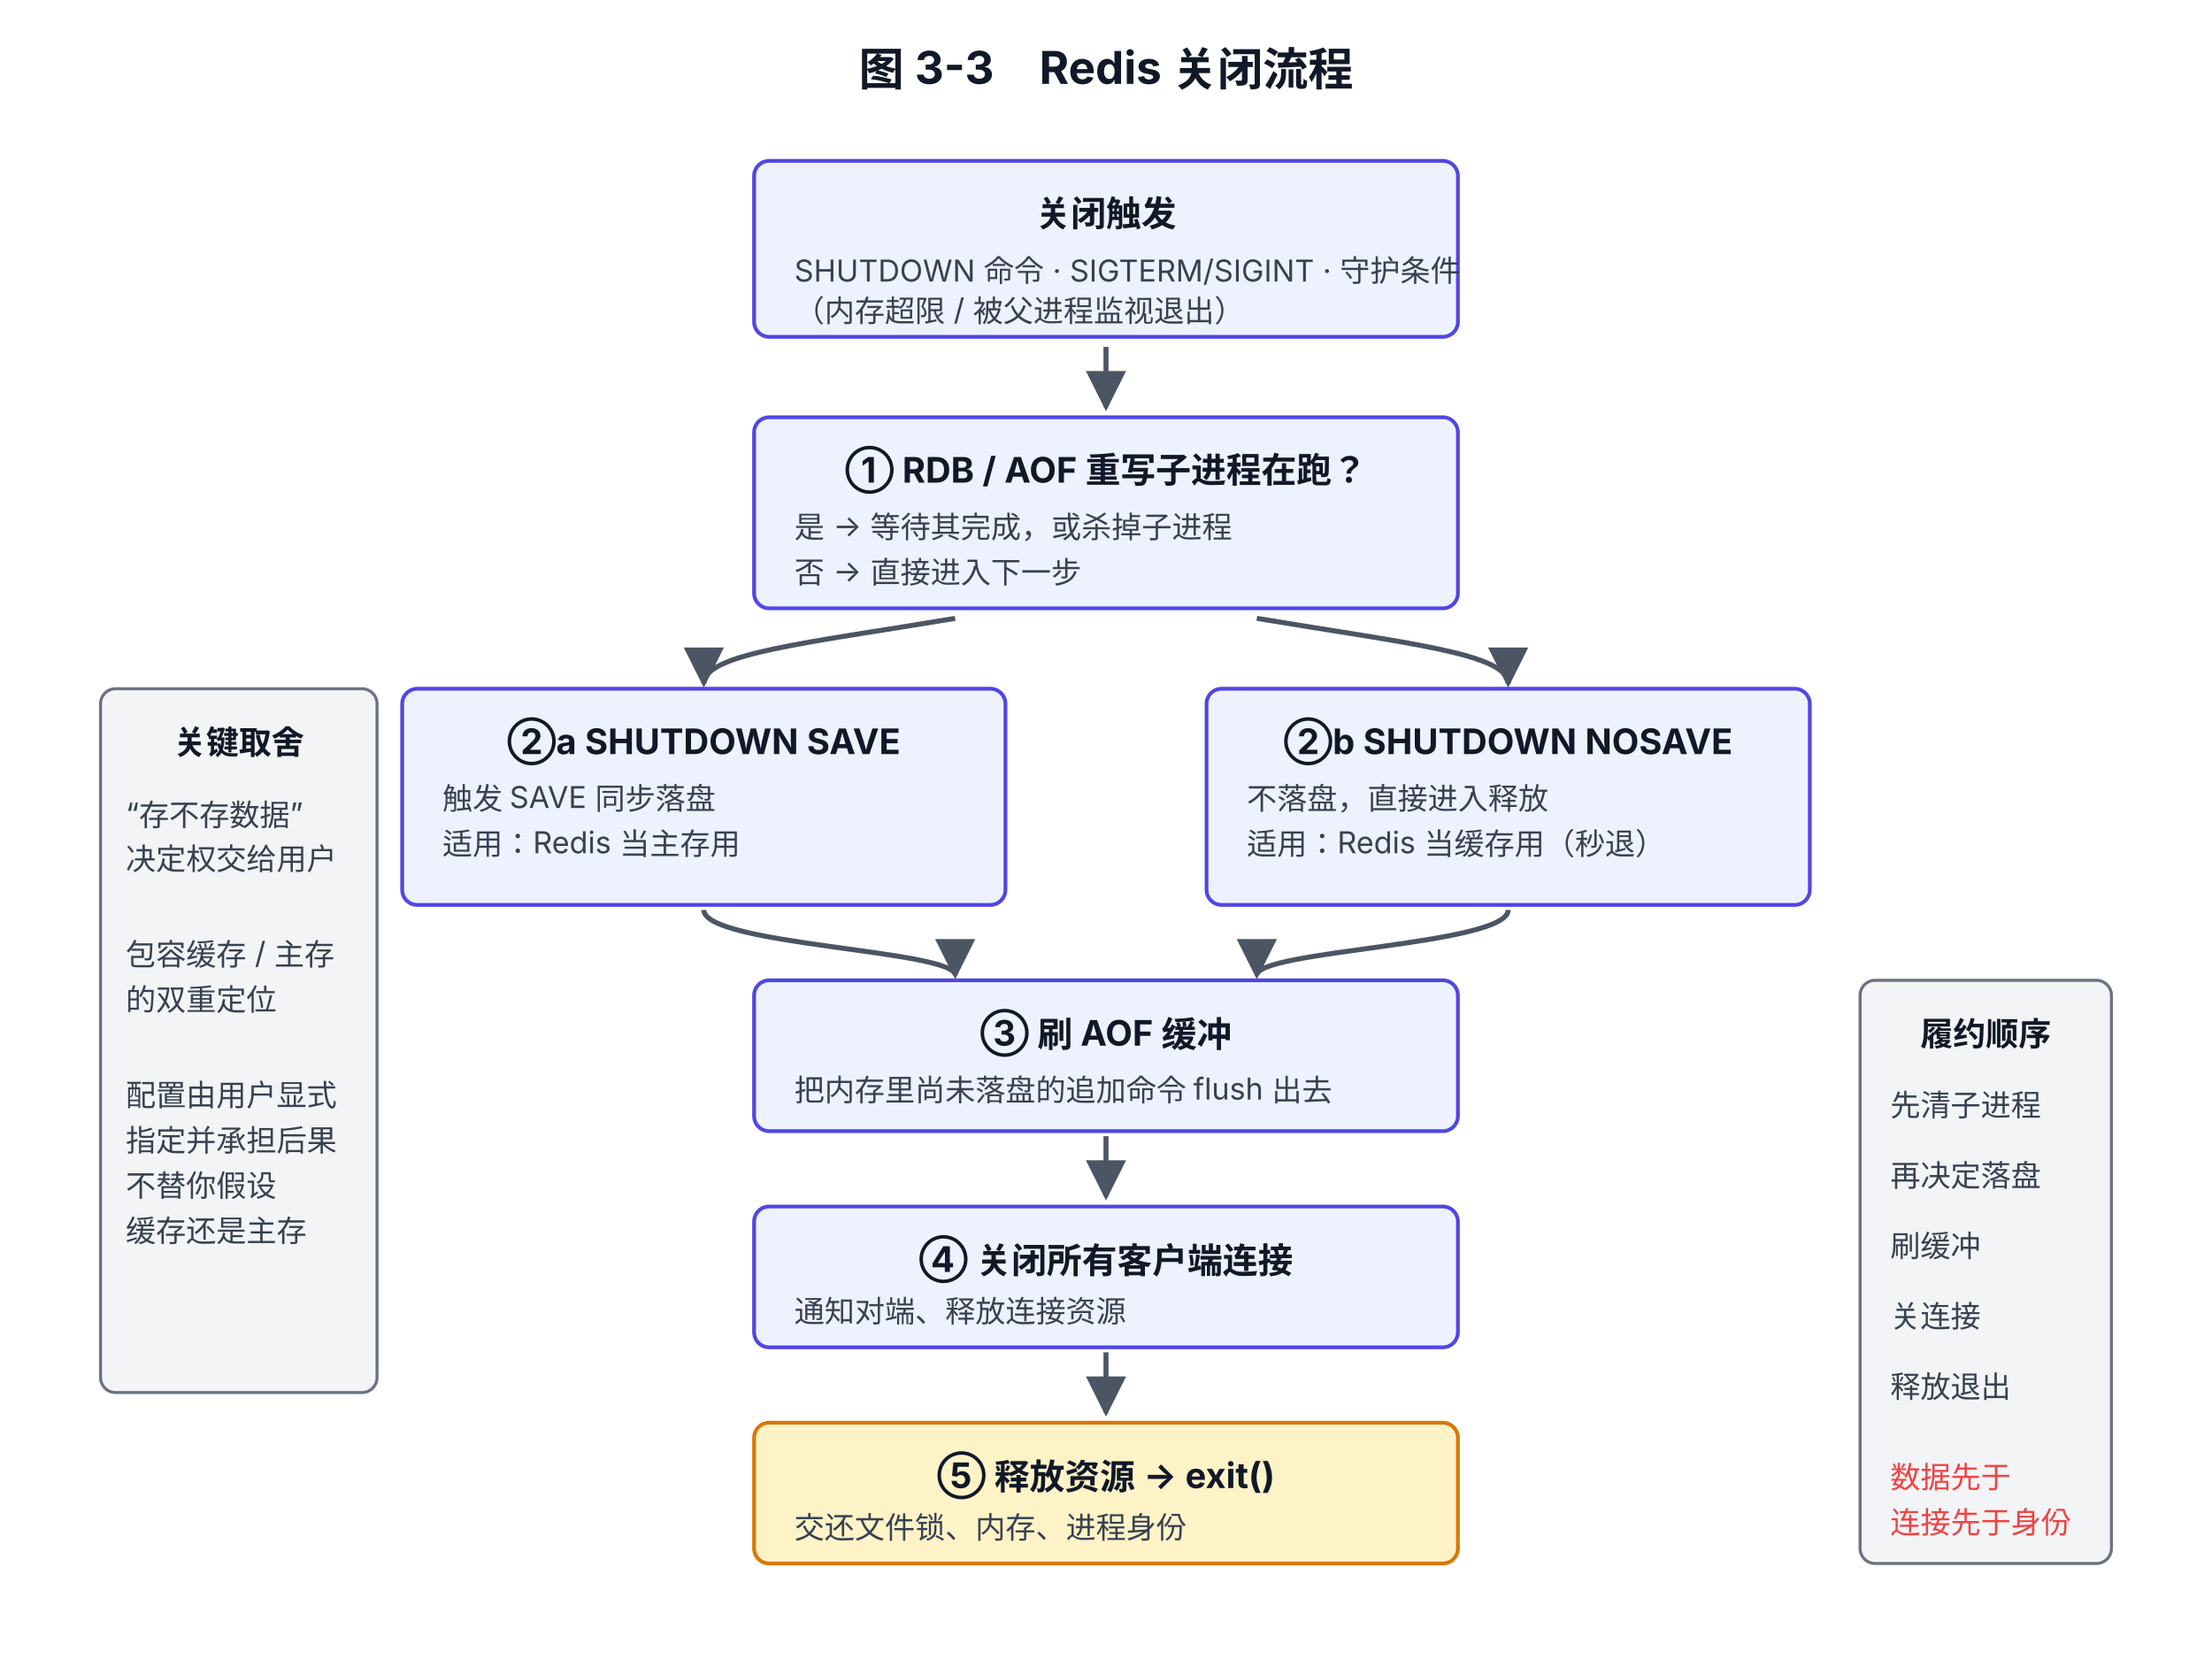
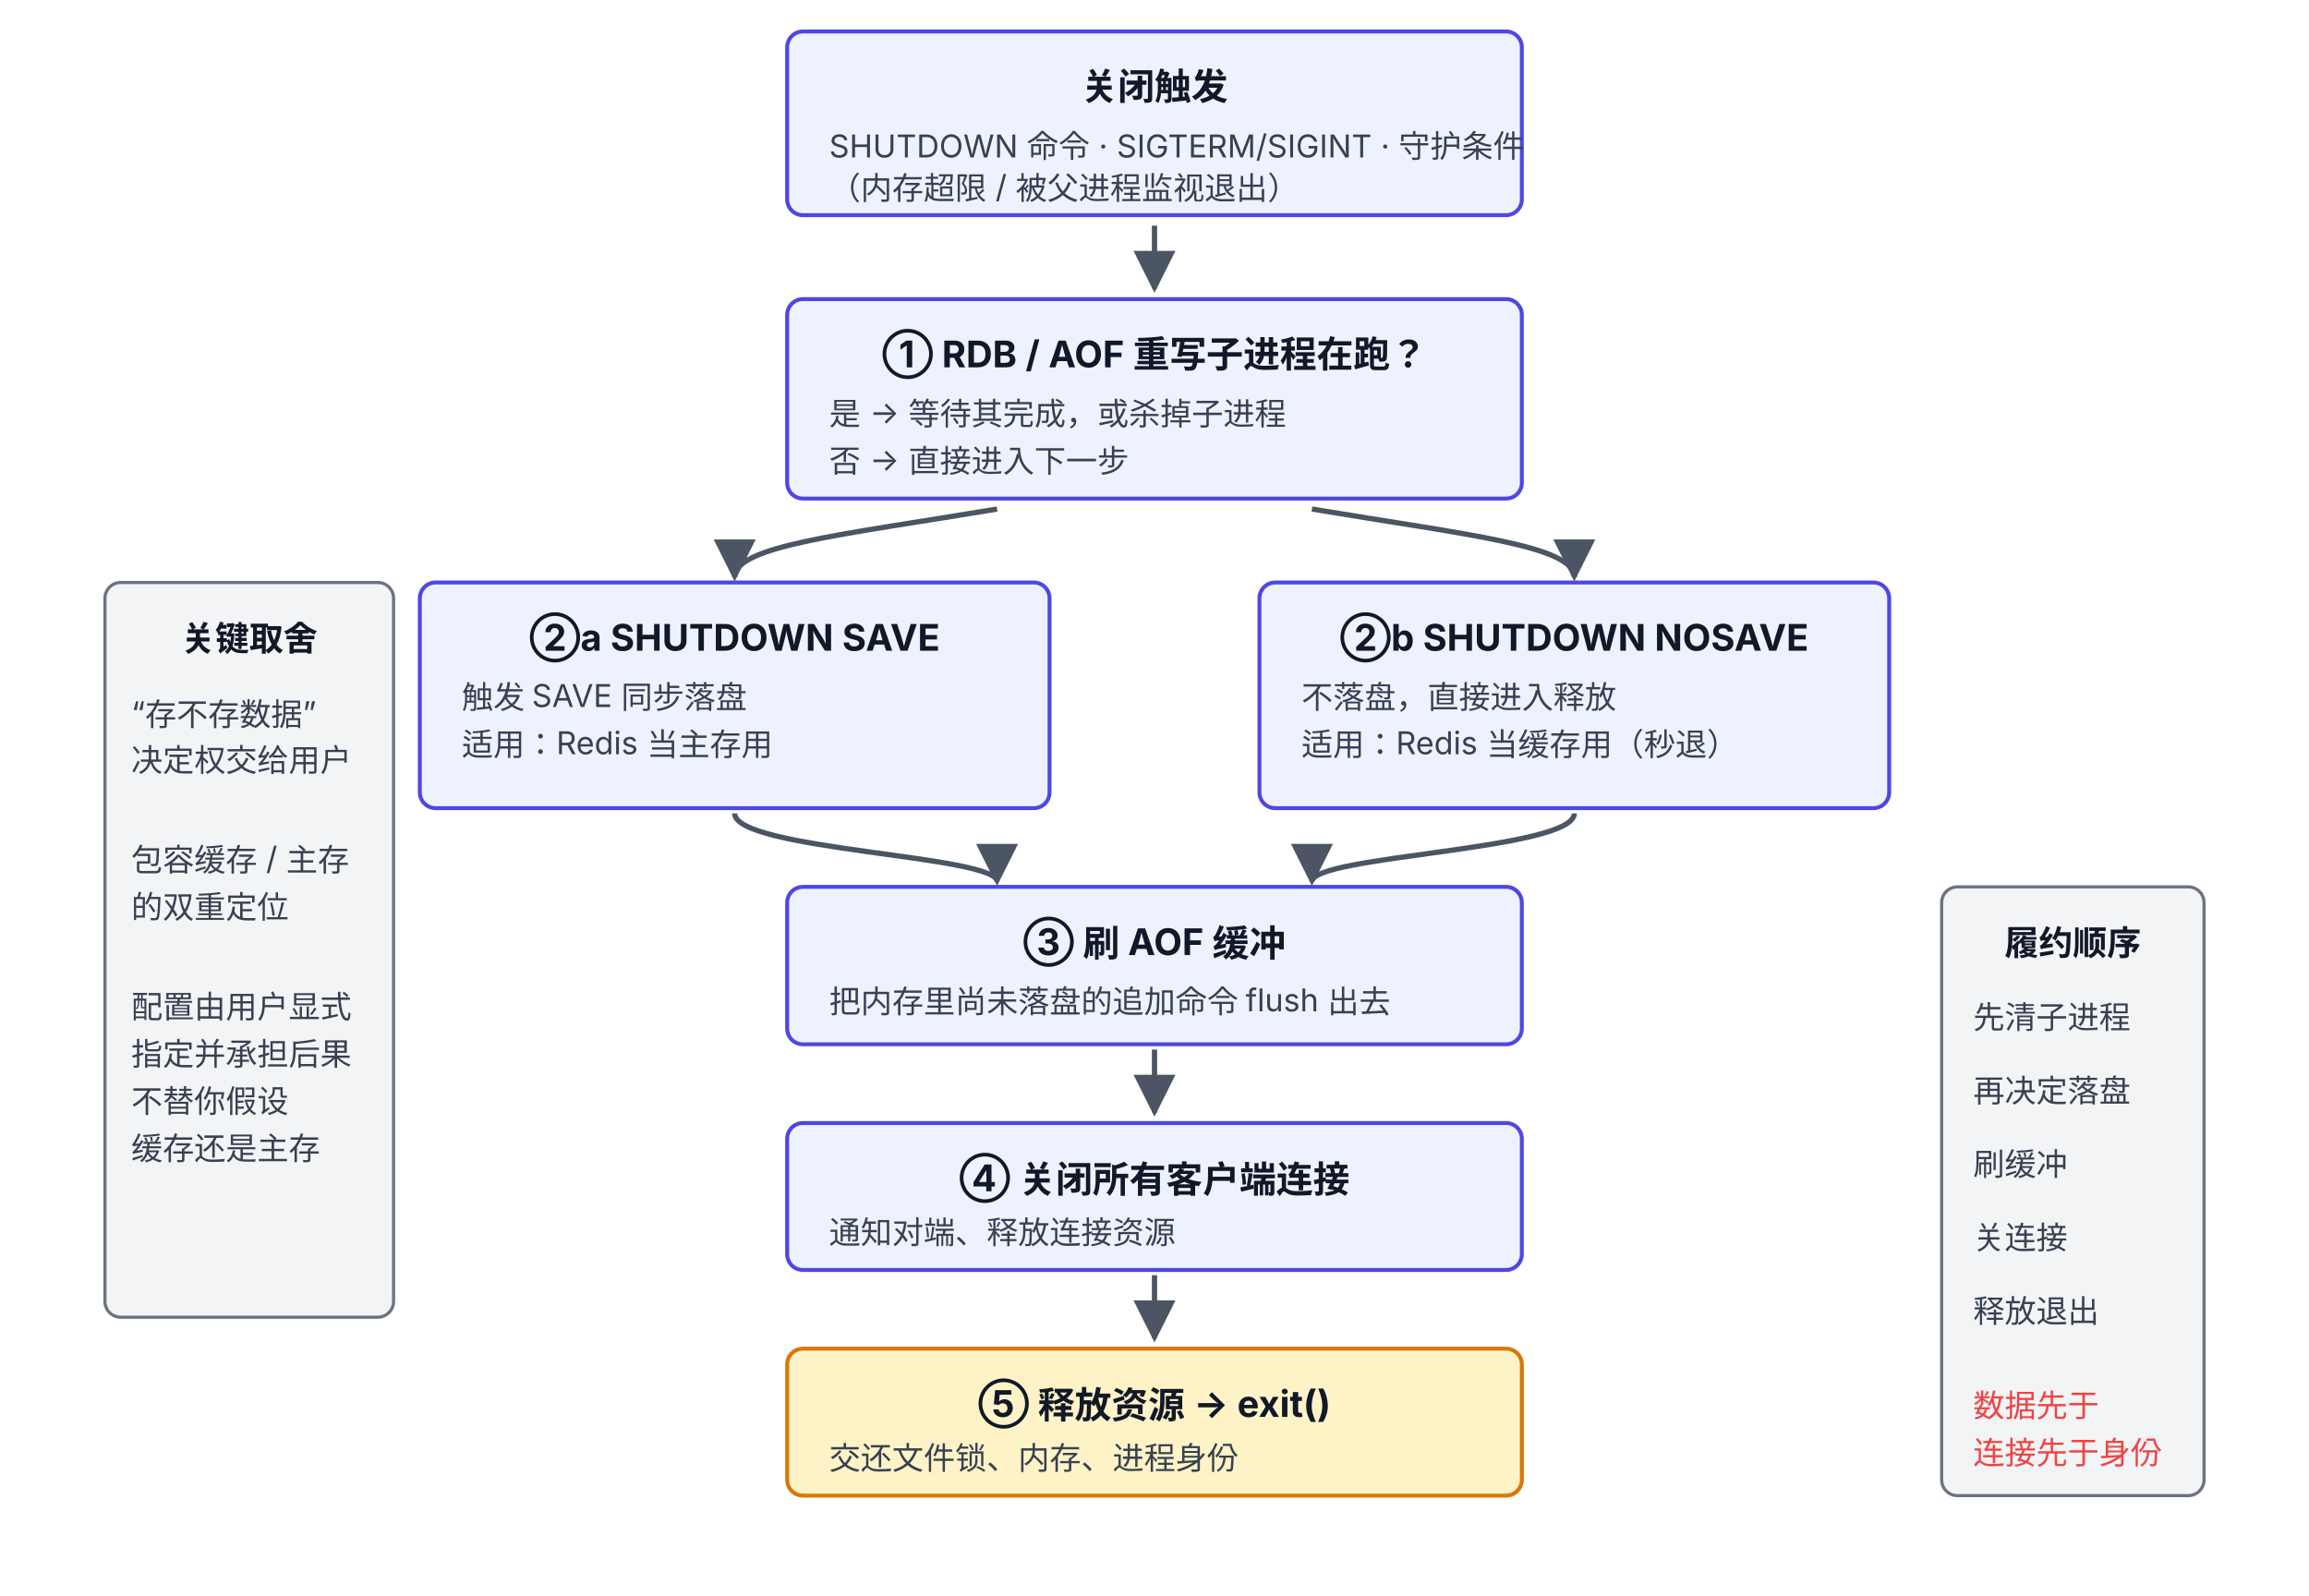
- <svg xmlns="http://www.w3.org/2000/svg" viewBox="0 0 880 660" font-family="system-ui, -apple-system, 'PingFang SC', 'Microsoft YaHei', sans-serif">
+ <svg xmlns="http://www.w3.org/2000/svg" viewBox="0 52 880 608" font-family="system-ui, -apple-system, 'PingFang SC', 'Microsoft YaHei', sans-serif">
  <defs>
    <marker id="arrow" viewBox="0 0 10 10" refX="9" refY="5" markerWidth="8" markerHeight="8" orient="auto-start-reverse">
      <path d="M0,0 L10,5 L0,10 z" fill="#4B5563" />
    </marker>
    <marker id="arrowEm" viewBox="0 0 10 10" refX="9" refY="5" markerWidth="8" markerHeight="8" orient="auto-start-reverse">
      <path d="M0,0 L10,5 L0,10 z" fill="#EF4444" />
    </marker>
  </defs>
-   <text x="440" y="34" text-anchor="middle" font-size="18" font-weight="700" fill="#111827">图 3-3　Redis 关闭流程</text>
  <rect x="300" y="64" width="280" height="70" rx="6" fill="#EEF2FF" stroke="#4F46E5" stroke-width="1.5" />
  <text x="440" y="90" text-anchor="middle" font-size="14" font-weight="700" fill="#111827">关闭触发</text>
  <text x="316" y="112" font-size="12" fill="#374151">SHUTDOWN 命令 · SIGTERM/SIGINT · 守护条件</text>
  <text x="316" y="128" font-size="12" fill="#374151">（内存超限 / 被父进程监视退出）</text>
  <path d="M440 138 L440 162" fill="none" stroke="#4B5563" stroke-width="2" marker-end="url(#arrow)" />
  <rect x="300" y="166" width="280" height="76" rx="6" fill="#EEF2FF" stroke="#4F46E5" stroke-width="1.5" />
  <text x="440" y="192" text-anchor="middle" font-size="14" font-weight="700" fill="#111827">① RDB / AOF 重写子进程在跑？</text>
  <text x="316" y="214" font-size="12" fill="#374151">是 → 等待其完成，或杀掉子进程</text>
  <text x="316" y="232" font-size="12" fill="#374151">否 → 直接进入下一步</text>
  <rect x="160" y="274" width="240" height="86" rx="6" fill="#EEF2FF" stroke="#4F46E5" stroke-width="1.5" />
  <text x="280" y="300" text-anchor="middle" font-size="14" font-weight="700" fill="#111827">②a SHUTDOWN SAVE</text>
  <text x="176" y="322" font-size="12" fill="#374151">触发 SAVE 同步落盘</text>
  <text x="176" y="340" font-size="12" fill="#374151">适用：Redis 当主存用</text>
  <rect x="480" y="274" width="240" height="86" rx="6" fill="#EEF2FF" stroke="#4F46E5" stroke-width="1.5" />
  <text x="600" y="300" text-anchor="middle" font-size="14" font-weight="700" fill="#111827">②b SHUTDOWN NOSAVE</text>
  <text x="496" y="322" font-size="12" fill="#374151">不落盘，直接进入释放</text>
  <text x="496" y="340" font-size="12" fill="#374151">适用：Redis 当缓存用（秒退）</text>
  <path d="M380 246 C 320 256, 280 260, 280 272" fill="none" stroke="#4B5563" stroke-width="2" marker-end="url(#arrow)" />
  <path d="M500 246 C 560 256, 600 260, 600 272" fill="none" stroke="#4B5563" stroke-width="2" marker-end="url(#arrow)" />
  <rect x="300" y="390" width="280" height="60" rx="6" fill="#EEF2FF" stroke="#4F46E5" stroke-width="1.5" />
  <text x="440" y="416" text-anchor="middle" font-size="14" font-weight="700" fill="#111827">③ 刷 AOF 缓冲</text>
  <text x="316" y="438" font-size="12" fill="#374151">把内存里尚未落盘的追加命令 flush 出去</text>
  <path d="M280 362 C 280 376, 380 378, 380 388" fill="none" stroke="#4B5563" stroke-width="2" marker-end="url(#arrow)" />
  <path d="M600 362 C 600 376, 500 378, 500 388" fill="none" stroke="#4B5563" stroke-width="2" marker-end="url(#arrow)" />
  <path d="M440 452 L440 476" fill="none" stroke="#4B5563" stroke-width="2" marker-end="url(#arrow)" />
  <rect x="300" y="480" width="280" height="56" rx="6" fill="#EEF2FF" stroke="#4F46E5" stroke-width="1.5" />
  <text x="440" y="506" text-anchor="middle" font-size="14" font-weight="700" fill="#111827">④ 关闭所有客户端连接</text>
  <text x="316" y="526" font-size="12" fill="#374151">通知对端、释放连接资源</text>
  <path d="M440 538 L440 562" fill="none" stroke="#4B5563" stroke-width="2" marker-end="url(#arrow)" />
  <rect x="300" y="566" width="280" height="56" rx="6" fill="#FEF3C7" stroke="#D97706" stroke-width="1.5" />
  <text x="440" y="592" text-anchor="middle" font-size="14" font-weight="700" fill="#111827">⑤ 释放资源 → exit()</text>
  <text x="316" y="612" font-size="12" fill="#374151">交还文件锁、内存、进程身份</text>
  <rect x="40" y="274" width="110" height="280" rx="6" fill="#F3F4F6" stroke="#6B7280" stroke-width="1.2" />
  <text x="95" y="300" text-anchor="middle" font-size="13" font-weight="700" fill="#111827">关键取舍</text>
  <text x="50" y="328" font-size="12" fill="#374151">“存不存数据”</text>
  <text x="50" y="346" font-size="12" fill="#374151">决定权交给用户</text>
  <text x="50" y="384" font-size="12" fill="#374151">包容缓存 / 主存</text>
  <text x="50" y="402" font-size="12" fill="#374151">的双重定位</text>
  <text x="50" y="440" font-size="12" fill="#374151">配置由用户显式</text>
  <text x="50" y="458" font-size="12" fill="#374151">指定并承担后果</text>
  <text x="50" y="476" font-size="12" fill="#374151">不替你假设</text>
  <text x="50" y="494" font-size="12" fill="#374151">缓存还是主存</text>
  <rect x="740" y="390" width="100" height="232" rx="6" fill="#F3F4F6" stroke="#6B7280" stroke-width="1.2" />
  <text x="790" y="416" text-anchor="middle" font-size="13" font-weight="700" fill="#111827">履约顺序</text>
  <text x="752" y="444" font-size="12" fill="#374151">先清子进程</text>
  <text x="752" y="472" font-size="12" fill="#374151">再决定落盘</text>
  <text x="752" y="500" font-size="12" fill="#374151">刷缓冲</text>
  <text x="752" y="528" font-size="12" fill="#374151">关连接</text>
  <text x="752" y="556" font-size="12" fill="#374151">释放退出</text>
  <text x="752" y="592" font-size="12" fill="#EF4444">数据先于</text>
  <text x="752" y="610" font-size="12" fill="#EF4444">连接先于身份</text>
</svg>
